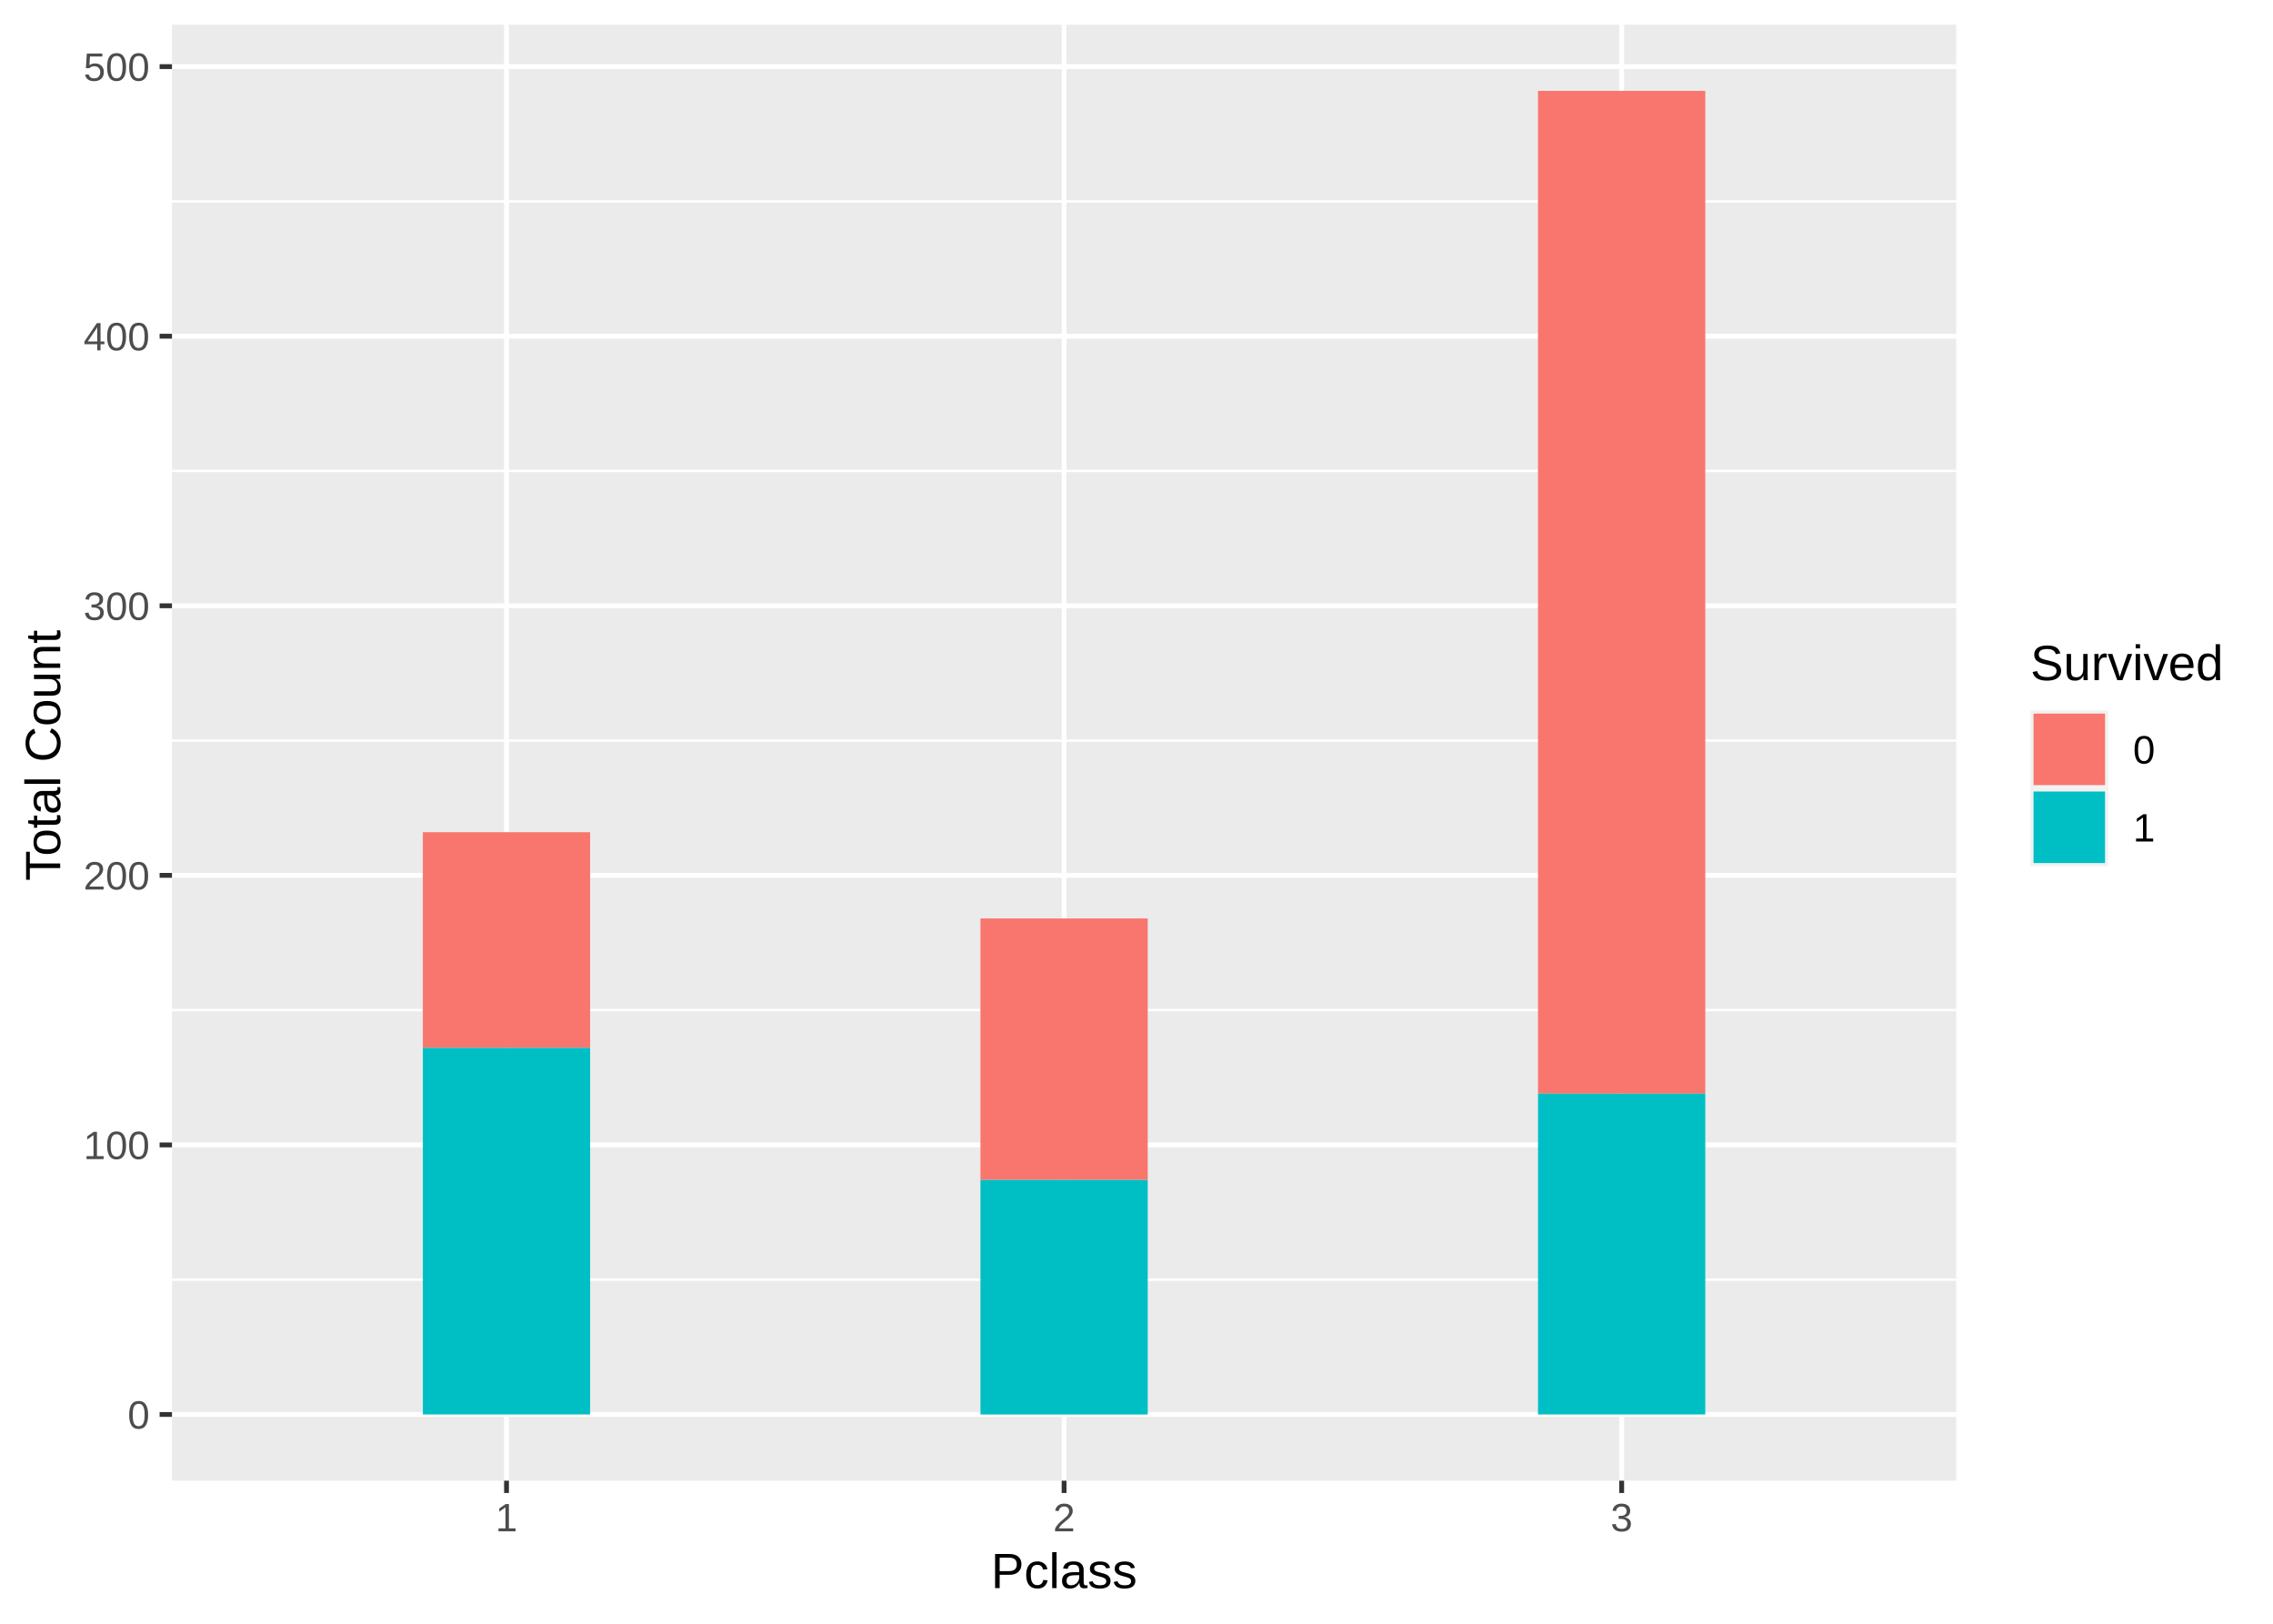
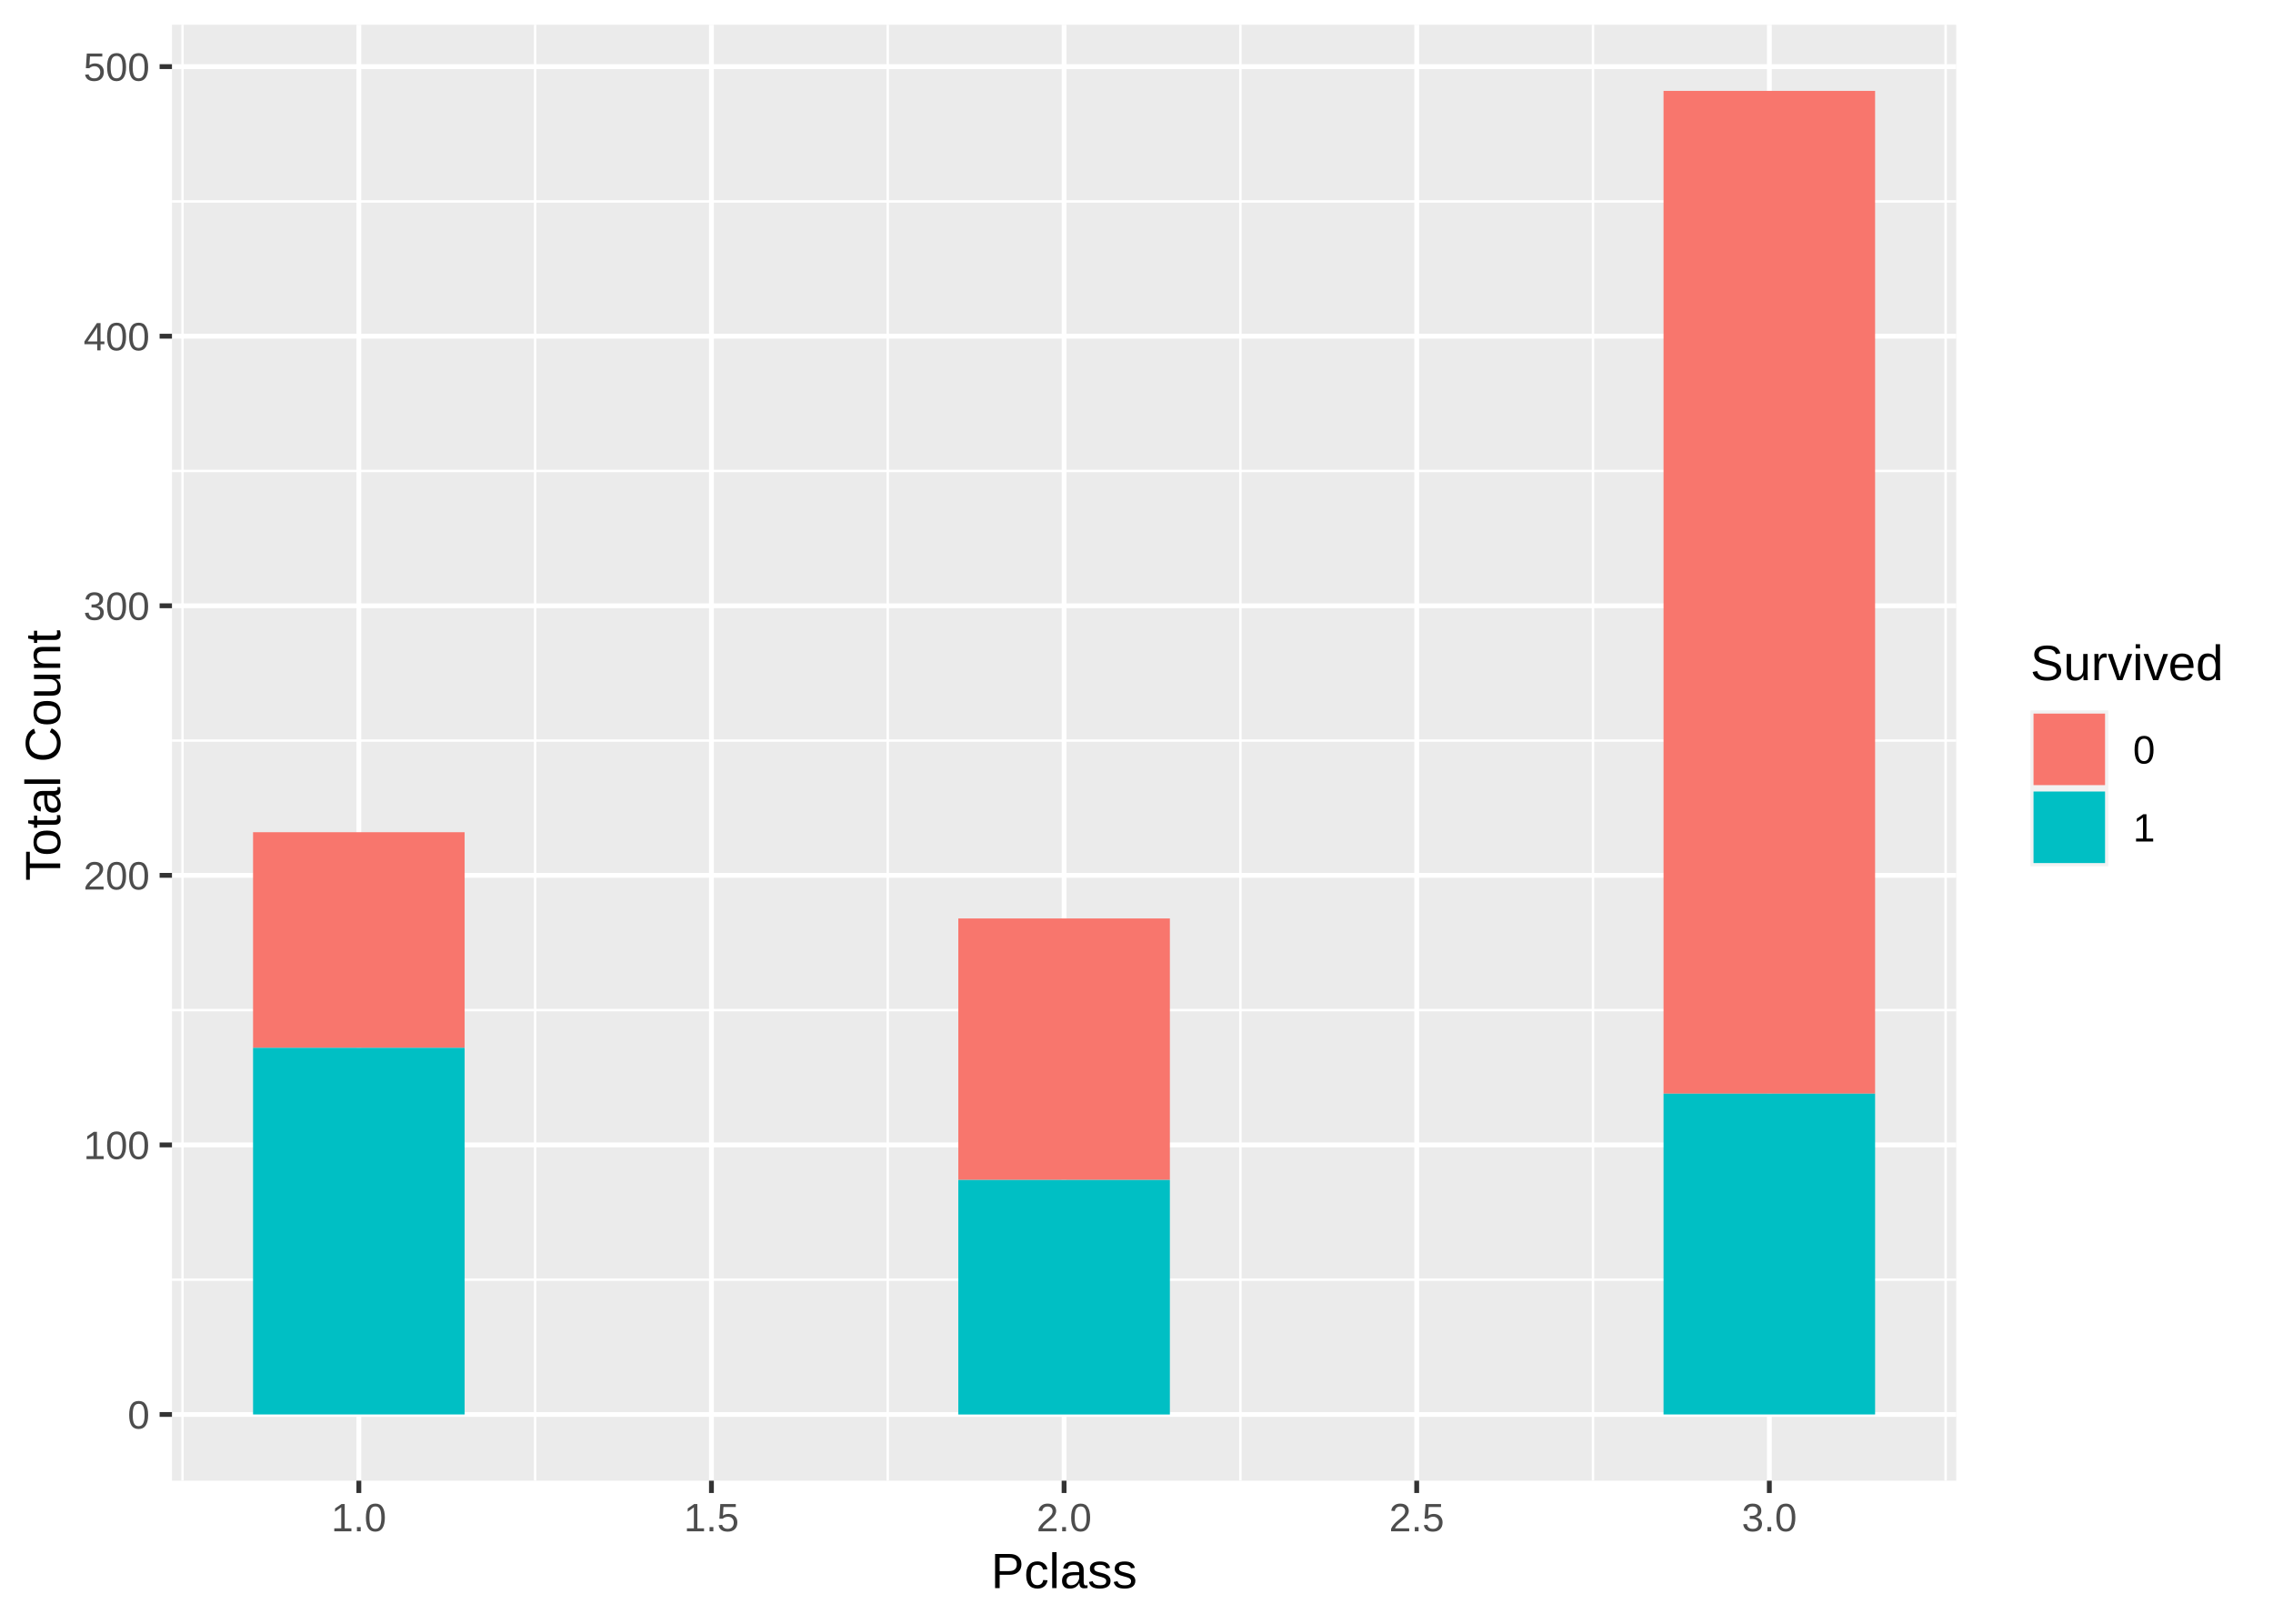
<svg xmlns="http://www.w3.org/2000/svg" viewBox="0 0 504.00 360.00">
  <defs>
    <style type="text/css">
    line, polyline, polygon, path, rect, circle {
      fill: none;
      stroke: #000000;
      stroke-linecap: round;
      stroke-linejoin: round;
      stroke-miterlimit: 10.00;
    }
  </style>
  </defs>
  <rect width="100%" height="100%" style="stroke: none; fill: #FFFFFF;" />
  <rect x="0.00" y="0.00" width="504.00" height="360.00" style="stroke-width: 1.07; stroke: #FFFFFF; fill: #FFFFFF;" />
  <defs>
    <clipPath id="cpMzguMTN8NDMzLjc2fDMyOC4yOHw1LjQ4">
      <rect x="38.13" y="5.48" width="395.63" height="322.80" />
    </clipPath>
  </defs>
  <rect x="38.13" y="5.48" width="395.63" height="322.80" style="stroke-width: 1.07; stroke: none; fill: #EBEBEB;" clip-path="url(#cpMzguMTN8NDMzLjc2fDMyOC4yOHw1LjQ4)" />
  <polyline points="38.13,283.72 433.76,283.72 " style="stroke-width: 0.53; stroke: #FFFFFF; stroke-linecap: butt;" clip-path="url(#cpMzguMTN8NDMzLjc2fDMyOC4yOHw1LjQ4)" />
  <polyline points="38.13,223.95 433.76,223.95 " style="stroke-width: 0.53; stroke: #FFFFFF; stroke-linecap: butt;" clip-path="url(#cpMzguMTN8NDMzLjc2fDMyOC4yOHw1LjQ4)" />
  <polyline points="38.13,164.19 433.76,164.19 " style="stroke-width: 0.53; stroke: #FFFFFF; stroke-linecap: butt;" clip-path="url(#cpMzguMTN8NDMzLjc2fDMyOC4yOHw1LjQ4)" />
  <polyline points="38.13,104.42 433.76,104.42 " style="stroke-width: 0.53; stroke: #FFFFFF; stroke-linecap: butt;" clip-path="url(#cpMzguMTN8NDMzLjc2fDMyOC4yOHw1LjQ4)" />
  <polyline points="38.13,44.66 433.76,44.66 " style="stroke-width: 0.53; stroke: #FFFFFF; stroke-linecap: butt;" clip-path="url(#cpMzguMTN8NDMzLjc2fDMyOC4yOHw1LjQ4)" />
+   <polyline points="40.47,328.28 40.47,5.48 " style="stroke-width: 0.53; stroke: #FFFFFF; stroke-linecap: butt;" clip-path="url(#cpMzguMTN8NDMzLjc2fDMyOC4yOHw1LjQ4)" />
+   <polyline points="118.66,328.28 118.66,5.48 " style="stroke-width: 0.53; stroke: #FFFFFF; stroke-linecap: butt;" clip-path="url(#cpMzguMTN8NDMzLjc2fDMyOC4yOHw1LjQ4)" />
+   <polyline points="196.85,328.28 196.85,5.48 " style="stroke-width: 0.53; stroke: #FFFFFF; stroke-linecap: butt;" clip-path="url(#cpMzguMTN8NDMzLjc2fDMyOC4yOHw1LjQ4)" />
+   <polyline points="275.04,328.28 275.04,5.48 " style="stroke-width: 0.53; stroke: #FFFFFF; stroke-linecap: butt;" clip-path="url(#cpMzguMTN8NDMzLjc2fDMyOC4yOHw1LjQ4)" />
+   <polyline points="353.22,328.28 353.22,5.48 " style="stroke-width: 0.53; stroke: #FFFFFF; stroke-linecap: butt;" clip-path="url(#cpMzguMTN8NDMzLjc2fDMyOC4yOHw1LjQ4)" />
+   <polyline points="431.41,328.28 431.41,5.48 " style="stroke-width: 0.53; stroke: #FFFFFF; stroke-linecap: butt;" clip-path="url(#cpMzguMTN8NDMzLjc2fDMyOC4yOHw1LjQ4)" />
  <polyline points="38.13,313.60 433.76,313.60 " style="stroke-width: 1.07; stroke: #FFFFFF; stroke-linecap: butt;" clip-path="url(#cpMzguMTN8NDMzLjc2fDMyOC4yOHw1LjQ4)" />
  <polyline points="38.13,253.84 433.76,253.84 " style="stroke-width: 1.07; stroke: #FFFFFF; stroke-linecap: butt;" clip-path="url(#cpMzguMTN8NDMzLjc2fDMyOC4yOHw1LjQ4)" />
  <polyline points="38.13,194.07 433.76,194.07 " style="stroke-width: 1.07; stroke: #FFFFFF; stroke-linecap: butt;" clip-path="url(#cpMzguMTN8NDMzLjc2fDMyOC4yOHw1LjQ4)" />
  <polyline points="38.13,134.31 433.76,134.31 " style="stroke-width: 1.07; stroke: #FFFFFF; stroke-linecap: butt;" clip-path="url(#cpMzguMTN8NDMzLjc2fDMyOC4yOHw1LjQ4)" />
  <polyline points="38.13,74.54 433.76,74.54 " style="stroke-width: 1.07; stroke: #FFFFFF; stroke-linecap: butt;" clip-path="url(#cpMzguMTN8NDMzLjc2fDMyOC4yOHw1LjQ4)" />
  <polyline points="38.13,14.77 433.76,14.77 " style="stroke-width: 1.07; stroke: #FFFFFF; stroke-linecap: butt;" clip-path="url(#cpMzguMTN8NDMzLjc2fDMyOC4yOHw1LjQ4)" />
-   <polyline points="112.31,328.28 112.31,5.48 " style="stroke-width: 1.07; stroke: #FFFFFF; stroke-linecap: butt;" clip-path="url(#cpMzguMTN8NDMzLjc2fDMyOC4yOHw1LjQ4)" />
+   <polyline points="79.57,328.28 79.57,5.48 " style="stroke-width: 1.07; stroke: #FFFFFF; stroke-linecap: butt;" clip-path="url(#cpMzguMTN8NDMzLjc2fDMyOC4yOHw1LjQ4)" />
+   <polyline points="157.75,328.28 157.75,5.48 " style="stroke-width: 1.07; stroke: #FFFFFF; stroke-linecap: butt;" clip-path="url(#cpMzguMTN8NDMzLjc2fDMyOC4yOHw1LjQ4)" />
  <polyline points="235.94,328.28 235.94,5.48 " style="stroke-width: 1.07; stroke: #FFFFFF; stroke-linecap: butt;" clip-path="url(#cpMzguMTN8NDMzLjc2fDMyOC4yOHw1LjQ4)" />
-   <polyline points="359.58,328.28 359.58,5.48 " style="stroke-width: 1.07; stroke: #FFFFFF; stroke-linecap: butt;" clip-path="url(#cpMzguMTN8NDMzLjc2fDMyOC4yOHw1LjQ4)" />
-   <rect x="93.76" y="184.51" width="37.09" height="47.81" style="stroke-width: 1.07; stroke: none; stroke-linecap: square; stroke-linejoin: miter; fill: #F8766D;" clip-path="url(#cpMzguMTN8NDMzLjc2fDMyOC4yOHw1LjQ4)" />
-   <rect x="93.76" y="232.32" width="37.09" height="81.28" style="stroke-width: 1.07; stroke: none; stroke-linecap: square; stroke-linejoin: miter; fill: #00BFC4;" clip-path="url(#cpMzguMTN8NDMzLjc2fDMyOC4yOHw1LjQ4)" />
-   <rect x="217.40" y="203.63" width="37.09" height="57.97" style="stroke-width: 1.07; stroke: none; stroke-linecap: square; stroke-linejoin: miter; fill: #F8766D;" clip-path="url(#cpMzguMTN8NDMzLjc2fDMyOC4yOHw1LjQ4)" />
-   <rect x="217.40" y="261.61" width="37.09" height="52.00" style="stroke-width: 1.07; stroke: none; stroke-linecap: square; stroke-linejoin: miter; fill: #00BFC4;" clip-path="url(#cpMzguMTN8NDMzLjc2fDMyOC4yOHw1LjQ4)" />
-   <rect x="341.03" y="20.15" width="37.09" height="222.33" style="stroke-width: 1.07; stroke: none; stroke-linecap: square; stroke-linejoin: miter; fill: #F8766D;" clip-path="url(#cpMzguMTN8NDMzLjc2fDMyOC4yOHw1LjQ4)" />
-   <rect x="341.03" y="242.48" width="37.09" height="71.12" style="stroke-width: 1.07; stroke: none; stroke-linecap: square; stroke-linejoin: miter; fill: #00BFC4;" clip-path="url(#cpMzguMTN8NDMzLjc2fDMyOC4yOHw1LjQ4)" />
+   <polyline points="314.13,328.28 314.13,5.48 " style="stroke-width: 1.07; stroke: #FFFFFF; stroke-linecap: butt;" clip-path="url(#cpMzguMTN8NDMzLjc2fDMyOC4yOHw1LjQ4)" />
+   <polyline points="392.32,328.28 392.32,5.48 " style="stroke-width: 1.07; stroke: #FFFFFF; stroke-linecap: butt;" clip-path="url(#cpMzguMTN8NDMzLjc2fDMyOC4yOHw1LjQ4)" />
+   <rect x="56.11" y="184.51" width="46.91" height="47.81" style="stroke-width: 1.07; stroke: none; stroke-linecap: square; stroke-linejoin: miter; fill: #F8766D;" clip-path="url(#cpMzguMTN8NDMzLjc2fDMyOC4yOHw1LjQ4)" />
+   <rect x="212.49" y="203.63" width="46.91" height="57.97" style="stroke-width: 1.07; stroke: none; stroke-linecap: square; stroke-linejoin: miter; fill: #F8766D;" clip-path="url(#cpMzguMTN8NDMzLjc2fDMyOC4yOHw1LjQ4)" />
+   <rect x="368.86" y="20.15" width="46.91" height="222.33" style="stroke-width: 1.07; stroke: none; stroke-linecap: square; stroke-linejoin: miter; fill: #F8766D;" clip-path="url(#cpMzguMTN8NDMzLjc2fDMyOC4yOHw1LjQ4)" />
+   <rect x="56.11" y="232.32" width="46.91" height="81.28" style="stroke-width: 1.07; stroke: none; stroke-linecap: square; stroke-linejoin: miter; fill: #00BFC4;" clip-path="url(#cpMzguMTN8NDMzLjc2fDMyOC4yOHw1LjQ4)" />
+   <rect x="212.49" y="261.61" width="46.91" height="52.00" style="stroke-width: 1.07; stroke: none; stroke-linecap: square; stroke-linejoin: miter; fill: #00BFC4;" clip-path="url(#cpMzguMTN8NDMzLjc2fDMyOC4yOHw1LjQ4)" />
+   <rect x="368.86" y="242.48" width="46.91" height="71.12" style="stroke-width: 1.07; stroke: none; stroke-linecap: square; stroke-linejoin: miter; fill: #00BFC4;" clip-path="url(#cpMzguMTN8NDMzLjc2fDMyOC4yOHw1LjQ4)" />
  <defs>
    <clipPath id="cpMC4wMHw1MDQuMDB8MzYwLjAwfDAuMDA=">
      <rect x="0.00" y="0.00" width="504.00" height="360.00" />
    </clipPath>
  </defs>
  <g clip-path="url(#cpMC4wMHw1MDQuMDB8MzYwLjAwfDAuMDA=)">
    <text x="28.30" y="316.75" style="font-size: 8.80px; fill: #4D4D4D; font-family: Arial;" textLength="4.89px" lengthAdjust="spacingAndGlyphs">0</text>
  </g>
  <g clip-path="url(#cpMC4wMHw1MDQuMDB8MzYwLjAwfDAuMDA=)">
    <text x="18.51" y="256.99" style="font-size: 8.80px; fill: #4D4D4D; font-family: Arial;" textLength="14.68px" lengthAdjust="spacingAndGlyphs">100</text>
  </g>
  <g clip-path="url(#cpMC4wMHw1MDQuMDB8MzYwLjAwfDAuMDA=)">
    <text x="18.51" y="197.22" style="font-size: 8.80px; fill: #4D4D4D; font-family: Arial;" textLength="14.68px" lengthAdjust="spacingAndGlyphs">200</text>
  </g>
  <g clip-path="url(#cpMC4wMHw1MDQuMDB8MzYwLjAwfDAuMDA=)">
    <text x="18.51" y="137.45" style="font-size: 8.80px; fill: #4D4D4D; font-family: Arial;" textLength="14.68px" lengthAdjust="spacingAndGlyphs">300</text>
  </g>
  <g clip-path="url(#cpMC4wMHw1MDQuMDB8MzYwLjAwfDAuMDA=)">
    <text x="18.51" y="77.69" style="font-size: 8.80px; fill: #4D4D4D; font-family: Arial;" textLength="14.68px" lengthAdjust="spacingAndGlyphs">400</text>
  </g>
  <g clip-path="url(#cpMC4wMHw1MDQuMDB8MzYwLjAwfDAuMDA=)">
    <text x="18.51" y="17.92" style="font-size: 8.80px; fill: #4D4D4D; font-family: Arial;" textLength="14.68px" lengthAdjust="spacingAndGlyphs">500</text>
  </g>
  <polyline points="35.39,313.60 38.13,313.60 " style="stroke-width: 1.07; stroke: #333333; stroke-linecap: butt;" clip-path="url(#cpMC4wMHw1MDQuMDB8MzYwLjAwfDAuMDA=)" />
  <polyline points="35.39,253.84 38.13,253.84 " style="stroke-width: 1.07; stroke: #333333; stroke-linecap: butt;" clip-path="url(#cpMC4wMHw1MDQuMDB8MzYwLjAwfDAuMDA=)" />
  <polyline points="35.39,194.07 38.13,194.07 " style="stroke-width: 1.07; stroke: #333333; stroke-linecap: butt;" clip-path="url(#cpMC4wMHw1MDQuMDB8MzYwLjAwfDAuMDA=)" />
  <polyline points="35.39,134.31 38.13,134.31 " style="stroke-width: 1.07; stroke: #333333; stroke-linecap: butt;" clip-path="url(#cpMC4wMHw1MDQuMDB8MzYwLjAwfDAuMDA=)" />
  <polyline points="35.39,74.54 38.13,74.54 " style="stroke-width: 1.07; stroke: #333333; stroke-linecap: butt;" clip-path="url(#cpMC4wMHw1MDQuMDB8MzYwLjAwfDAuMDA=)" />
  <polyline points="35.39,14.77 38.13,14.77 " style="stroke-width: 1.07; stroke: #333333; stroke-linecap: butt;" clip-path="url(#cpMC4wMHw1MDQuMDB8MzYwLjAwfDAuMDA=)" />
-   <polyline points="112.31,331.02 112.31,328.28 " style="stroke-width: 1.07; stroke: #333333; stroke-linecap: butt;" clip-path="url(#cpMC4wMHw1MDQuMDB8MzYwLjAwfDAuMDA=)" />
+   <polyline points="79.57,331.02 79.57,328.28 " style="stroke-width: 1.07; stroke: #333333; stroke-linecap: butt;" clip-path="url(#cpMC4wMHw1MDQuMDB8MzYwLjAwfDAuMDA=)" />
+   <polyline points="157.75,331.02 157.75,328.28 " style="stroke-width: 1.07; stroke: #333333; stroke-linecap: butt;" clip-path="url(#cpMC4wMHw1MDQuMDB8MzYwLjAwfDAuMDA=)" />
  <polyline points="235.94,331.02 235.94,328.28 " style="stroke-width: 1.07; stroke: #333333; stroke-linecap: butt;" clip-path="url(#cpMC4wMHw1MDQuMDB8MzYwLjAwfDAuMDA=)" />
-   <polyline points="359.58,331.02 359.58,328.28 " style="stroke-width: 1.07; stroke: #333333; stroke-linecap: butt;" clip-path="url(#cpMC4wMHw1MDQuMDB8MzYwLjAwfDAuMDA=)" />
+   <polyline points="314.13,331.02 314.13,328.28 " style="stroke-width: 1.07; stroke: #333333; stroke-linecap: butt;" clip-path="url(#cpMC4wMHw1MDQuMDB8MzYwLjAwfDAuMDA=)" />
+   <polyline points="392.32,331.02 392.32,328.28 " style="stroke-width: 1.07; stroke: #333333; stroke-linecap: butt;" clip-path="url(#cpMC4wMHw1MDQuMDB8MzYwLjAwfDAuMDA=)" />
  <g clip-path="url(#cpMC4wMHw1MDQuMDB8MzYwLjAwfDAuMDA=)">
-     <text x="109.86" y="339.51" style="font-size: 8.80px; fill: #4D4D4D; font-family: Arial;" textLength="4.89px" lengthAdjust="spacingAndGlyphs">1</text>
+     <text x="73.45" y="339.51" style="font-size: 8.80px; fill: #4D4D4D; font-family: Arial;" textLength="12.23px" lengthAdjust="spacingAndGlyphs">1.0</text>
  </g>
  <g clip-path="url(#cpMC4wMHw1MDQuMDB8MzYwLjAwfDAuMDA=)">
-     <text x="233.50" y="339.51" style="font-size: 8.80px; fill: #4D4D4D; font-family: Arial;" textLength="4.89px" lengthAdjust="spacingAndGlyphs">2</text>
+     <text x="151.64" y="339.51" style="font-size: 8.80px; fill: #4D4D4D; font-family: Arial;" textLength="12.23px" lengthAdjust="spacingAndGlyphs">1.5</text>
  </g>
  <g clip-path="url(#cpMC4wMHw1MDQuMDB8MzYwLjAwfDAuMDA=)">
-     <text x="357.13" y="339.51" style="font-size: 8.80px; fill: #4D4D4D; font-family: Arial;" textLength="4.89px" lengthAdjust="spacingAndGlyphs">3</text>
+     <text x="229.83" y="339.51" style="font-size: 8.80px; fill: #4D4D4D; font-family: Arial;" textLength="12.23px" lengthAdjust="spacingAndGlyphs">2.0</text>
+   </g>
+   <g clip-path="url(#cpMC4wMHw1MDQuMDB8MzYwLjAwfDAuMDA=)">
+     <text x="308.01" y="339.51" style="font-size: 8.80px; fill: #4D4D4D; font-family: Arial;" textLength="12.23px" lengthAdjust="spacingAndGlyphs">2.5</text>
+   </g>
+   <g clip-path="url(#cpMC4wMHw1MDQuMDB8MzYwLjAwfDAuMDA=)">
+     <text x="386.20" y="339.51" style="font-size: 8.80px; fill: #4D4D4D; font-family: Arial;" textLength="12.23px" lengthAdjust="spacingAndGlyphs">3.0</text>
  </g>
  <g clip-path="url(#cpMC4wMHw1MDQuMDB8MzYwLjAwfDAuMDA=)">
    <text x="219.74" y="352.10" style="font-size: 11.00px; font-family: Arial;" textLength="32.40px" lengthAdjust="spacingAndGlyphs">Pclass</text>
  </g>
  <g clip-path="url(#cpMC4wMHw1MDQuMDB8MzYwLjAwfDAuMDA=)">
    <text transform="translate(13.35,195.31) rotate(-90)" style="font-size: 11.00px; font-family: Arial;" textLength="56.86px" lengthAdjust="spacingAndGlyphs">Total Count</text>
  </g>
  <rect x="444.72" y="136.22" width="53.80" height="61.32" style="stroke-width: 1.07; stroke: none; fill: #FFFFFF;" clip-path="url(#cpMC4wMHw1MDQuMDB8MzYwLjAwfDAuMDA=)" />
  <g clip-path="url(#cpMC4wMHw1MDQuMDB8MzYwLjAwfDAuMDA=)">
    <text x="450.20" y="150.80" style="font-size: 11.00px; font-family: Arial;" textLength="42.80px" lengthAdjust="spacingAndGlyphs">Survived</text>
  </g>
  <rect x="450.20" y="157.50" width="17.28" height="17.28" style="stroke-width: 1.07; stroke: none; fill: #F2F2F2;" clip-path="url(#cpMC4wMHw1MDQuMDB8MzYwLjAwfDAuMDA=)" />
  <rect x="450.90" y="158.21" width="15.86" height="15.86" style="stroke-width: 1.07; stroke: none; stroke-linecap: square; stroke-linejoin: miter; fill: #F8766D;" clip-path="url(#cpMC4wMHw1MDQuMDB8MzYwLjAwfDAuMDA=)" />
  <rect x="450.20" y="174.78" width="17.28" height="17.28" style="stroke-width: 1.07; stroke: none; fill: #F2F2F2;" clip-path="url(#cpMC4wMHw1MDQuMDB8MzYwLjAwfDAuMDA=)" />
  <rect x="450.90" y="175.49" width="15.86" height="15.86" style="stroke-width: 1.07; stroke: none; stroke-linecap: square; stroke-linejoin: miter; fill: #00BFC4;" clip-path="url(#cpMC4wMHw1MDQuMDB8MzYwLjAwfDAuMDA=)" />
  <g clip-path="url(#cpMC4wMHw1MDQuMDB8MzYwLjAwfDAuMDA=)">
    <text x="472.96" y="169.29" style="font-size: 8.80px; font-family: Arial;" textLength="4.89px" lengthAdjust="spacingAndGlyphs">0</text>
  </g>
  <g clip-path="url(#cpMC4wMHw1MDQuMDB8MzYwLjAwfDAuMDA=)">
    <text x="472.96" y="186.57" style="font-size: 8.80px; font-family: Arial;" textLength="4.89px" lengthAdjust="spacingAndGlyphs">1</text>
  </g>
</svg>
